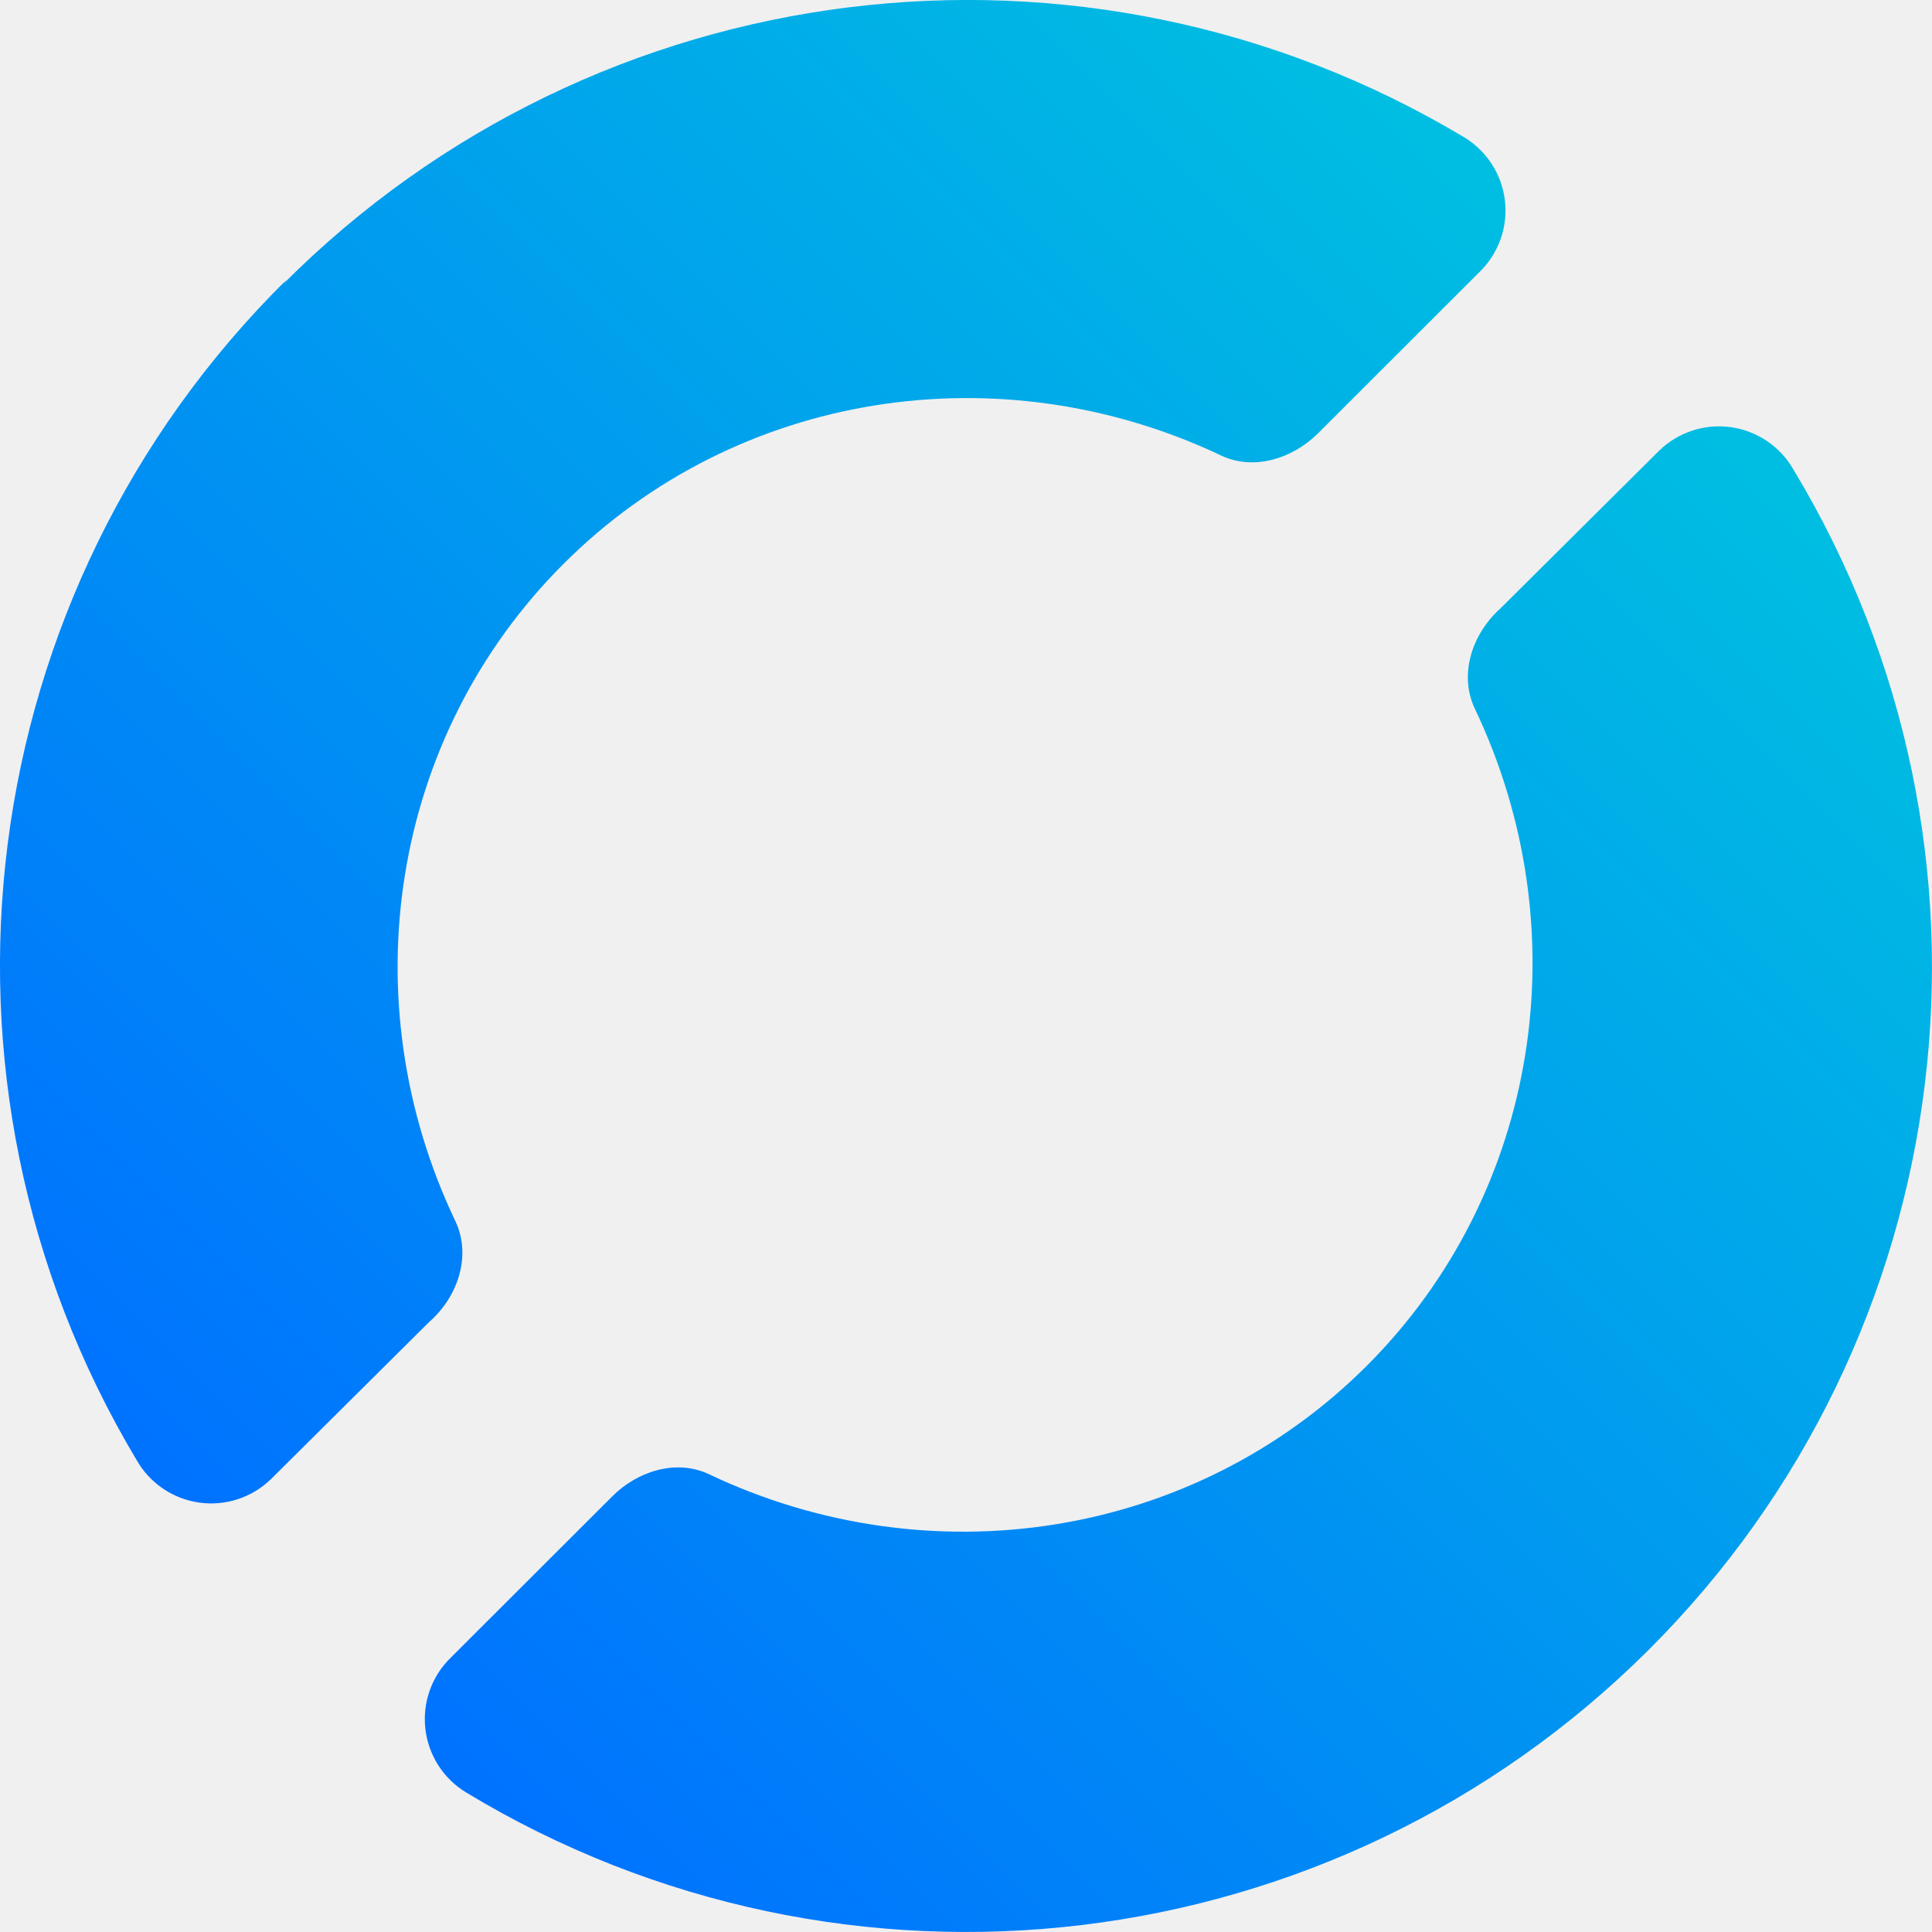
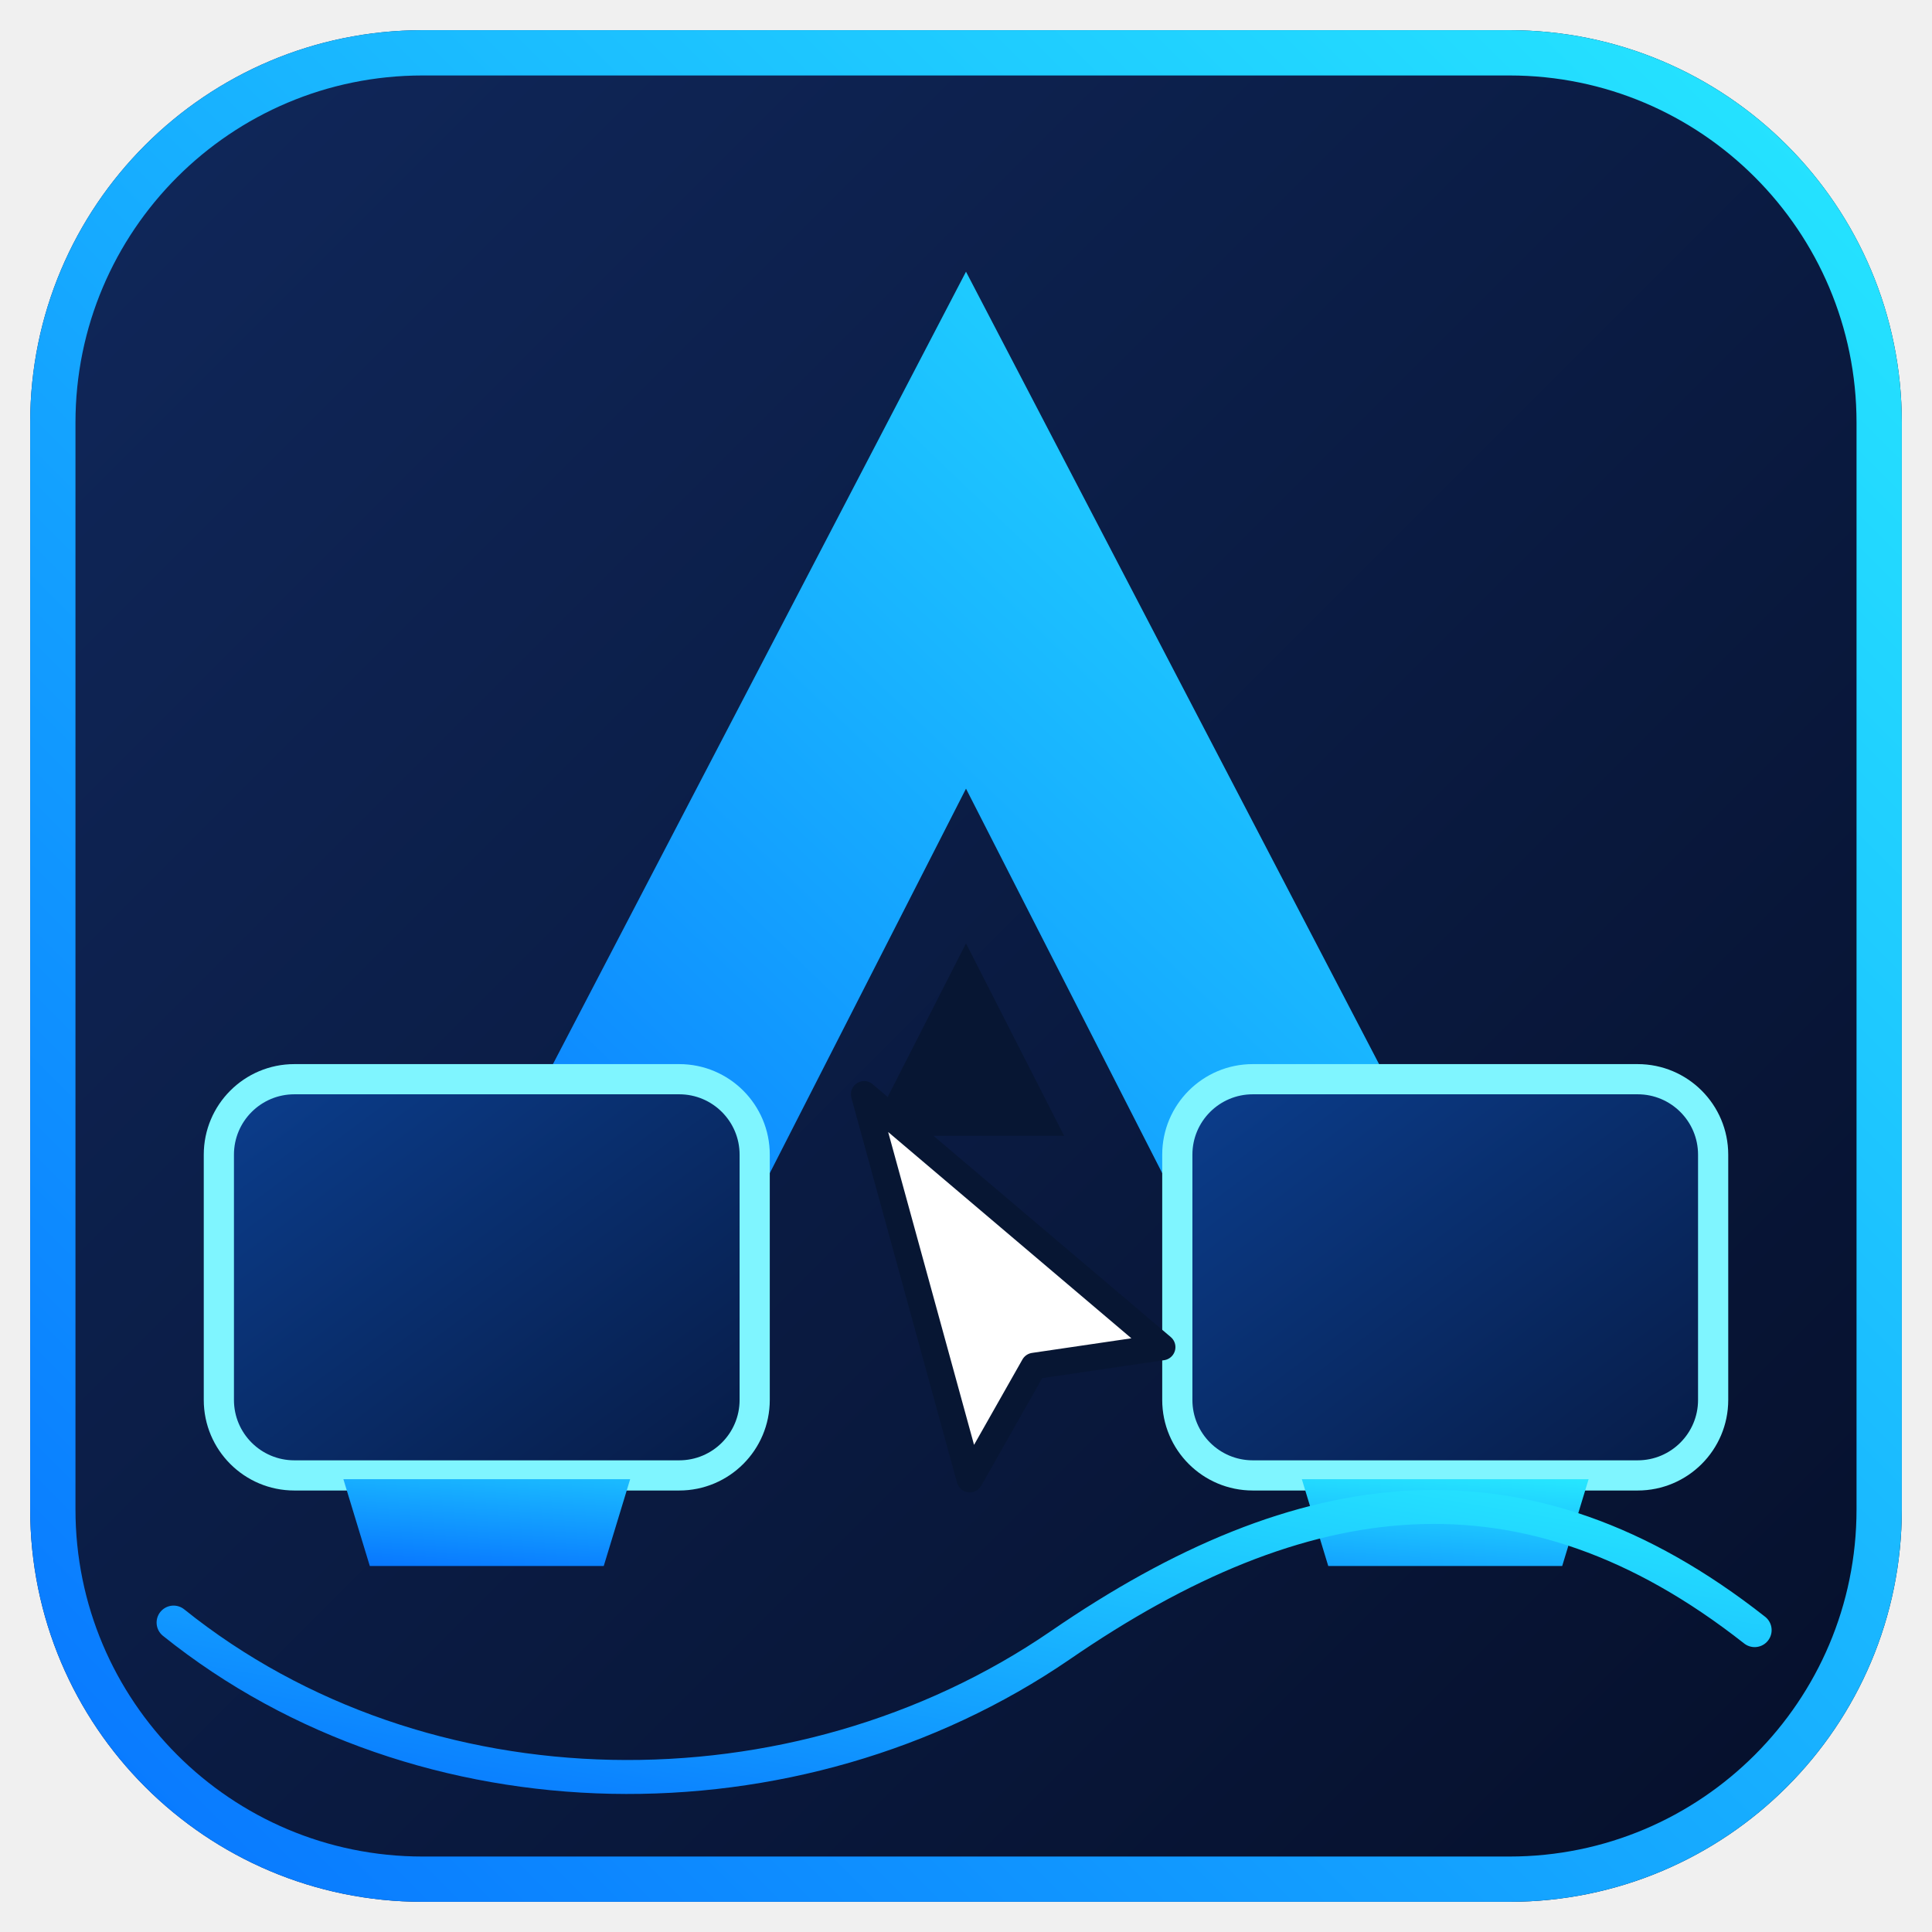
- <svg xmlns="http://www.w3.org/2000/svg" xmlns:xlink="http://www.w3.org/1999/xlink" xml:space="preserve" width="26" height="26" style="isolation:isolate" viewBox="66.993 897.484 26 26">
+ <svg xmlns="http://www.w3.org/2000/svg" viewBox="0 0 512 512">
  <defs>
-     <linearGradient xlink:href="#a" id="b" x1=".148" x2=".845" y1=".851" y2=".154" gradientTransform="matrix(26.00048 0 0 25.99935 66.993 897.485)" gradientUnits="userSpaceOnUse" />
+     <linearGradient id="bg" x1="0" y1="0" x2="1" y2="1">
+       <stop offset="0" stop-color="#10285c" />
+       <stop offset="1" stop-color="#050f2a" />
+     </linearGradient>
+     <linearGradient id="blue" x1="0" y1="1" x2="1" y2="0">
+       <stop offset="0" stop-color="#0876ff" />
+       <stop offset="1" stop-color="#26e7ff" />
+     </linearGradient>
+     <linearGradient id="screen" x1="0" y1="0" x2="1" y2="1">
+       <stop offset="0" stop-color="#0b3e8e" />
+       <stop offset="1" stop-color="#071b45" />
+     </linearGradient>
  </defs>
-   <linearGradient id="a" x1=".148" x2=".845" y1=".851" y2=".154" gradientTransform="matrix(26.301 0 0 26.331 90.674 911.757)" gradientUnits="userSpaceOnUse">
-     <stop offset="0" stop-color="#004ba6" style="stop-color:#0071ff;stop-opacity:1" />
-     <stop offset="1" stop-color="#00bfe1" style="stop-color:#00bfe1;stop-opacity:1" />
-   </linearGradient>
-   <path fill="url(#a)" d="m89.318 903.552-2.135 2.122c-.376.337-.558.879-.347 1.337 1.422 2.976.882 6.524-1.452 8.856-2.335 2.331-5.887 2.87-8.866 1.449-.439-.197-.954-.03-1.292.312l-2.17 2.167a1.154 1.154 0 0 0 .208 1.81 13.005 13.005 0 0 0 15.91-1.912 12.97 12.97 0 0 0 1.956-15.887 1.154 1.154 0 0 0-1.812-.254zm-18.467-2.305a12.969 12.969 0 0 0-2.02 15.885 1.154 1.154 0 0 0 1.812.254l2.124-2.11c.385-.336.572-.884.359-1.348-1.423-2.976-.884-6.524 1.451-8.856 2.334-2.332 5.887-2.871 8.866-1.45.434.194.942.033 1.281-.3l2.182-2.18a1.152 1.152 0 0 0-.208-1.81 13.009 13.009 0 0 0-15.893 1.973z" style="fill:url(#b);stroke-width:.988" />
+   <rect x="8" y="8" width="496" height="496" rx="104" fill="url(#bg)" />
+   <rect x="14" y="14" width="484" height="484" rx="98" fill="none" stroke="url(#blue)" stroke-width="12" />
+   <path d="M256 72 403 354h-73l-74-145-74 145h-73z" fill="url(#blue)" />
+   <path d="m256 250 26 51h-52z" fill="#071633" />
+   <g stroke="#7ff5ff" stroke-width="8">
+     <rect x="58" y="286" width="142" height="105" rx="20" fill="url(#screen)" />
+     <rect x="312" y="286" width="142" height="105" rx="20" fill="url(#screen)" />
+   </g>
+   <path d="M91 392h76l-7 23H98zM345 392h76l-7 23h-62z" fill="url(#blue)" />
+   <path d="m229 290 79 67-34 5-17 30z" fill="#fff" stroke="#071633" stroke-width="7" stroke-linejoin="round" />
+   <path d="M46 430c66 53 165 54 235 6 64-44 123-52 184-4" fill="none" stroke="url(#blue)" stroke-width="9" stroke-linecap="round" />
</svg>
